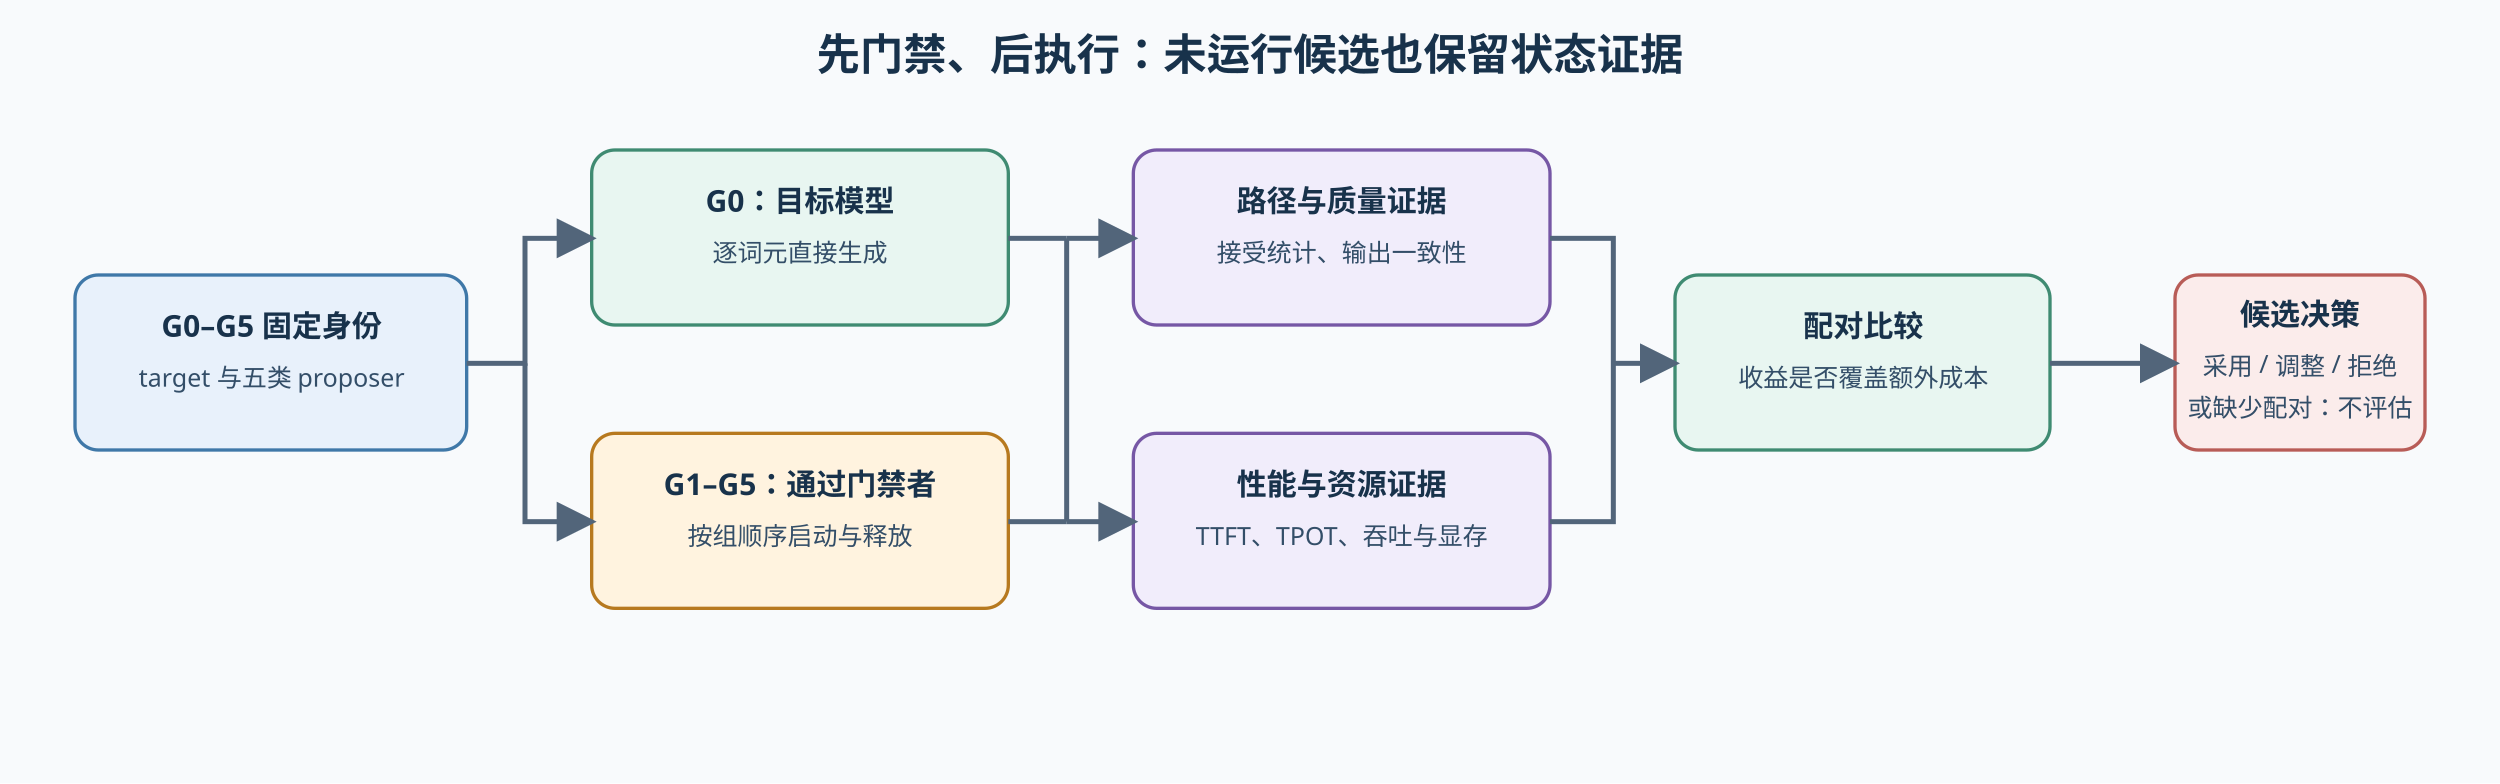
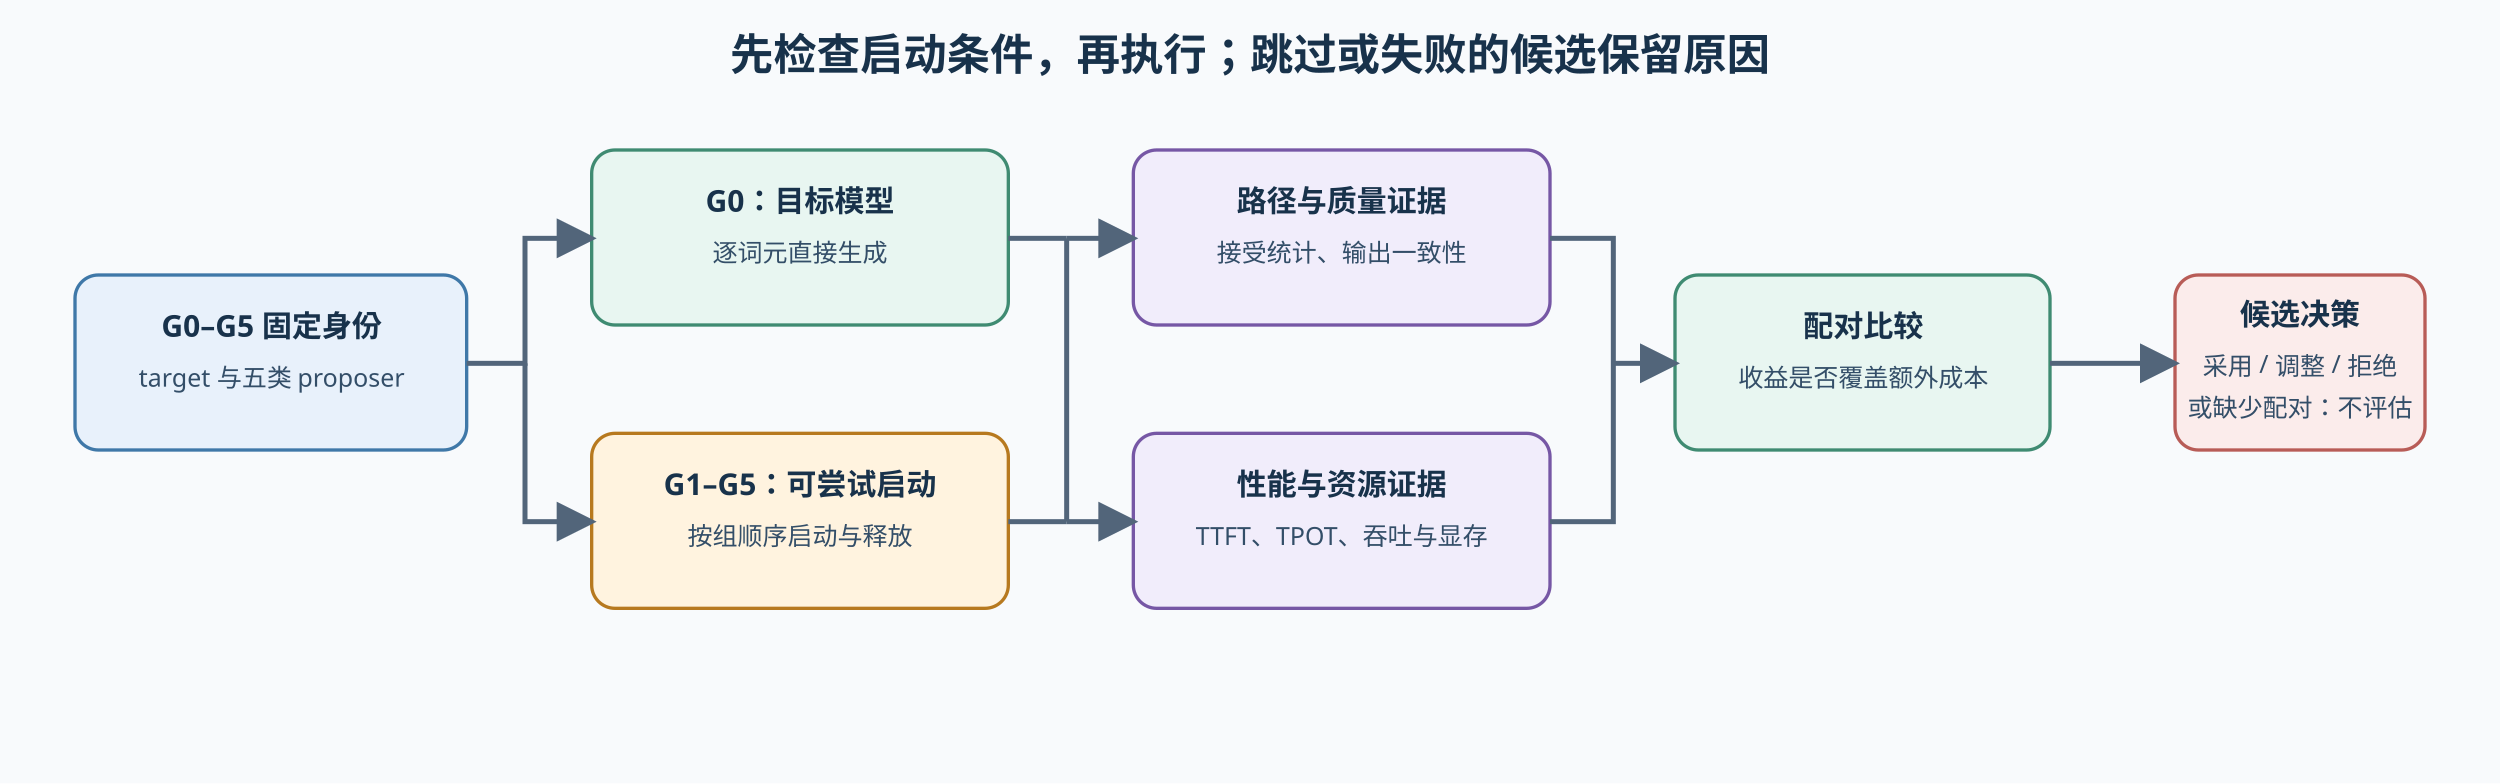
<svg xmlns="http://www.w3.org/2000/svg" width="1500" height="470" viewBox="0 0 1500 470" role="img" aria-labelledby="svg-title svg-desc">
  <defs>
    <marker id="arrow" markerWidth="8" markerHeight="8" refX="7" refY="4" orient="auto">
      <path d="M0 0L8 4L0 8Z" fill="#52657a" />
    </marker>
    <style>.t{font-weight:700;font-size:26px;font-family:sans-serif;fill:#18324b}.h{font-weight:600;font-size:18px;font-family:sans-serif;fill:#18324b}.b{font-size:15px;font-family:sans-serif;fill:#334e68}.l{fill:none;stroke:#52657a;stroke-width:3;marker-end:url(#arrow)}.a{fill:#e8f1fb;stroke:#3f78a8;stroke-width:2}.g{fill:#e8f6f1;stroke:#3f8b72;stroke-width:2}.o{fill:#fff3df;stroke:#b7791f;stroke-width:2}.p{fill:#f1edfb;stroke:#7657a5;stroke-width:2}.r{fill:#fbeceb;stroke:#b85c57;stroke-width:2}</style>
  </defs>
  <rect width="1500" height="470" fill="#f8fafc" />
-   <text x="750" y="42" text-anchor="middle" class="t">先门禁、后执行：未运行候选也保留状态证据</text>
+   <text x="750" y="42" text-anchor="middle" class="t">先检查启动条件，再执行；跳过或失败的候选保留原因</text>
  <rect x="45" y="165" width="235" height="105" rx="14" class="a" />
  <text x="163" y="202" text-anchor="middle" class="h">G0–G5 固定身份</text>
  <text x="163" y="232" text-anchor="middle" class="b">target 与五类 proposer</text>
  <rect x="355" y="90" width="250" height="105" rx="14" class="g" />
  <text x="480" y="127" text-anchor="middle" class="h">G0：目标模型</text>
  <text x="480" y="157" text-anchor="middle" class="b">逐词元直接生成</text>
  <rect x="355" y="260" width="250" height="105" rx="14" class="o" />
-   <text x="480" y="297" text-anchor="middle" class="h">G1–G5：通过门禁者</text>
+   <text x="480" y="297" text-anchor="middle" class="h">G1–G5：可尝试启动</text>
  <text x="480" y="327" text-anchor="middle" class="b">按组顺序启动与释放</text>
  <path d="M280 218H315V143H355" class="l" />
  <path d="M315 218V313H355" class="l" />
  <rect x="680" y="90" width="250" height="105" rx="14" class="p" />
  <text x="805" y="127" text-anchor="middle" class="h">路径与质量证据</text>
  <text x="805" y="157" text-anchor="middle" class="b">接受统计、输出一致性</text>
  <rect x="680" y="260" width="250" height="105" rx="14" class="p" />
  <text x="805" y="297" text-anchor="middle" class="h">性能与资源证据</text>
  <text x="805" y="327" text-anchor="middle" class="b">TTFT、TPOT、吞吐与显存</text>
  <path d="M605 143H640M605 313H640M640 143V313" fill="none" stroke="#52657a" stroke-width="3" />
  <path d="M640 143H680" class="l" />
  <path d="M640 313H680" class="l" />
  <rect x="1005" y="165" width="225" height="105" rx="14" class="g" />
  <text x="1118" y="202" text-anchor="middle" class="h">配对比较</text>
  <text x="1118" y="232" text-anchor="middle" class="b">收益是否覆盖额外成本</text>
  <path d="M930 143H968V218M930 313H968V218" fill="none" stroke="#52657a" stroke-width="3" />
  <path d="M968 218H1005" class="l" />
  <rect x="1305" y="165" width="150" height="105" rx="14" class="r" />
  <text x="1380" y="195" text-anchor="middle" class="h">候选决策</text>
  <text x="1380" y="225" text-anchor="middle" class="b">采用 / 调整 / 拒绝</text>
  <text x="1380" y="250" text-anchor="middle" class="b">或缺少配对：不评估</text>
  <path d="M1230 218H1305" class="l" />
</svg>
